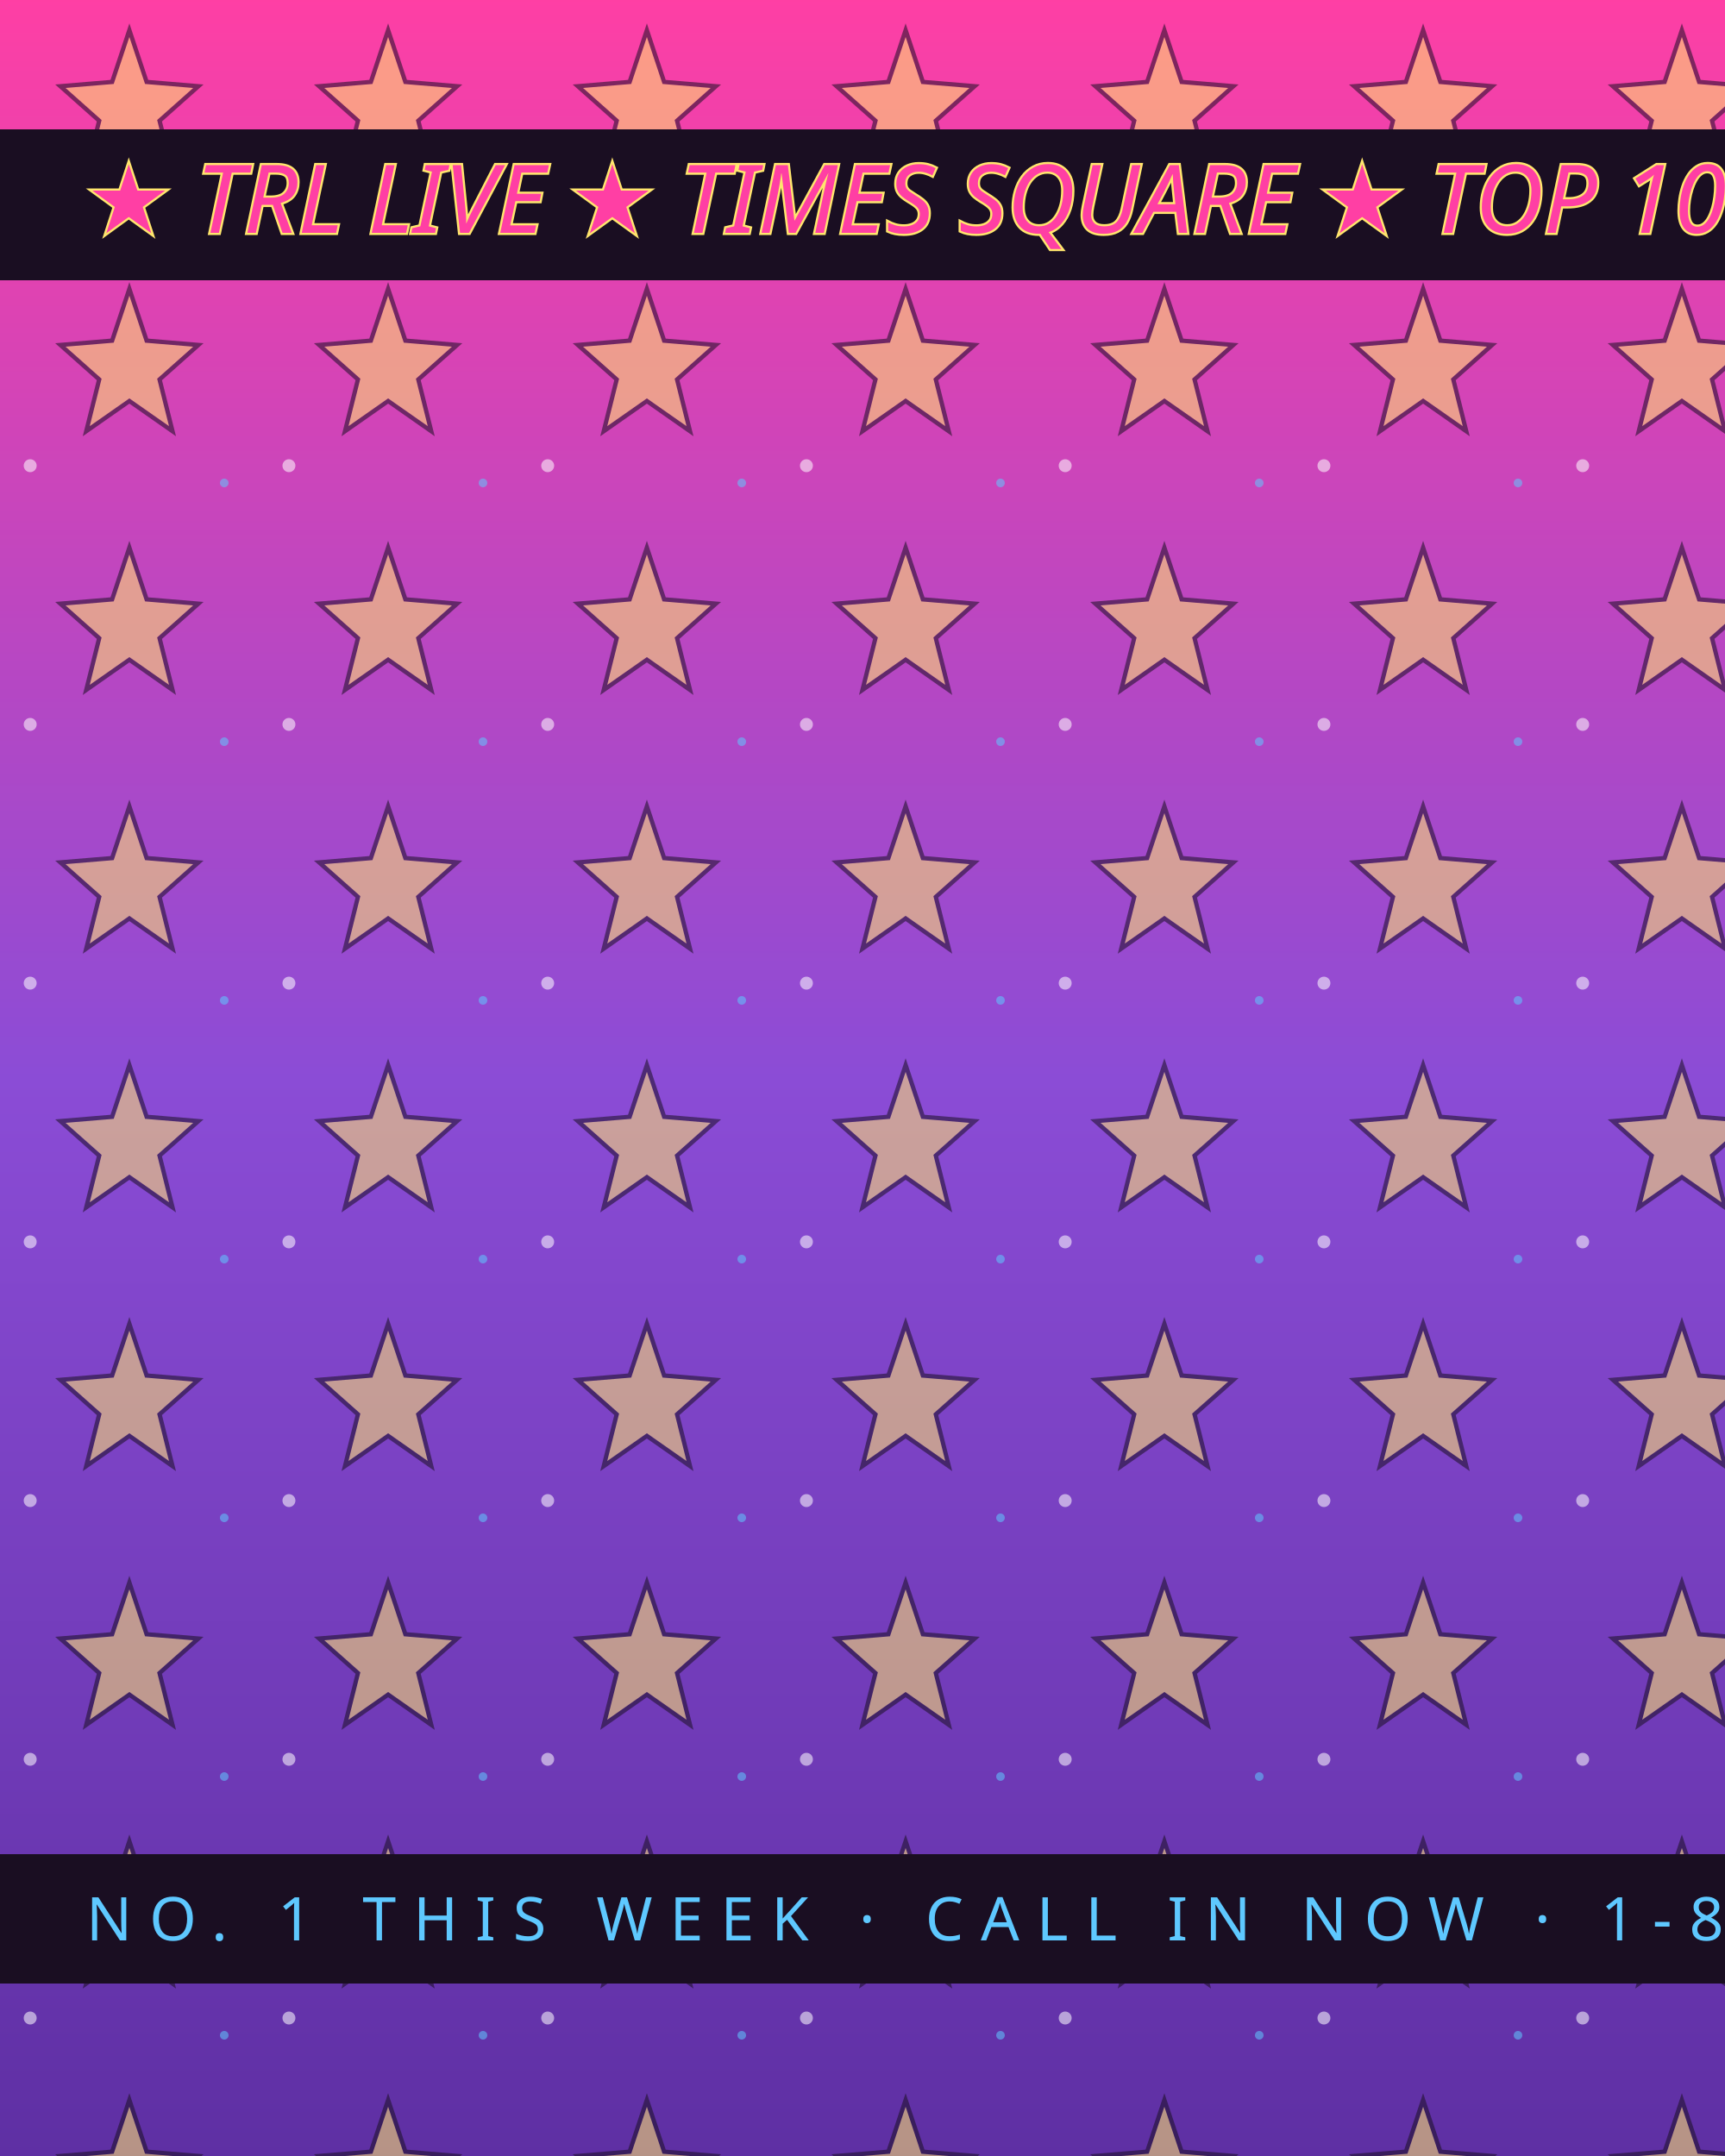
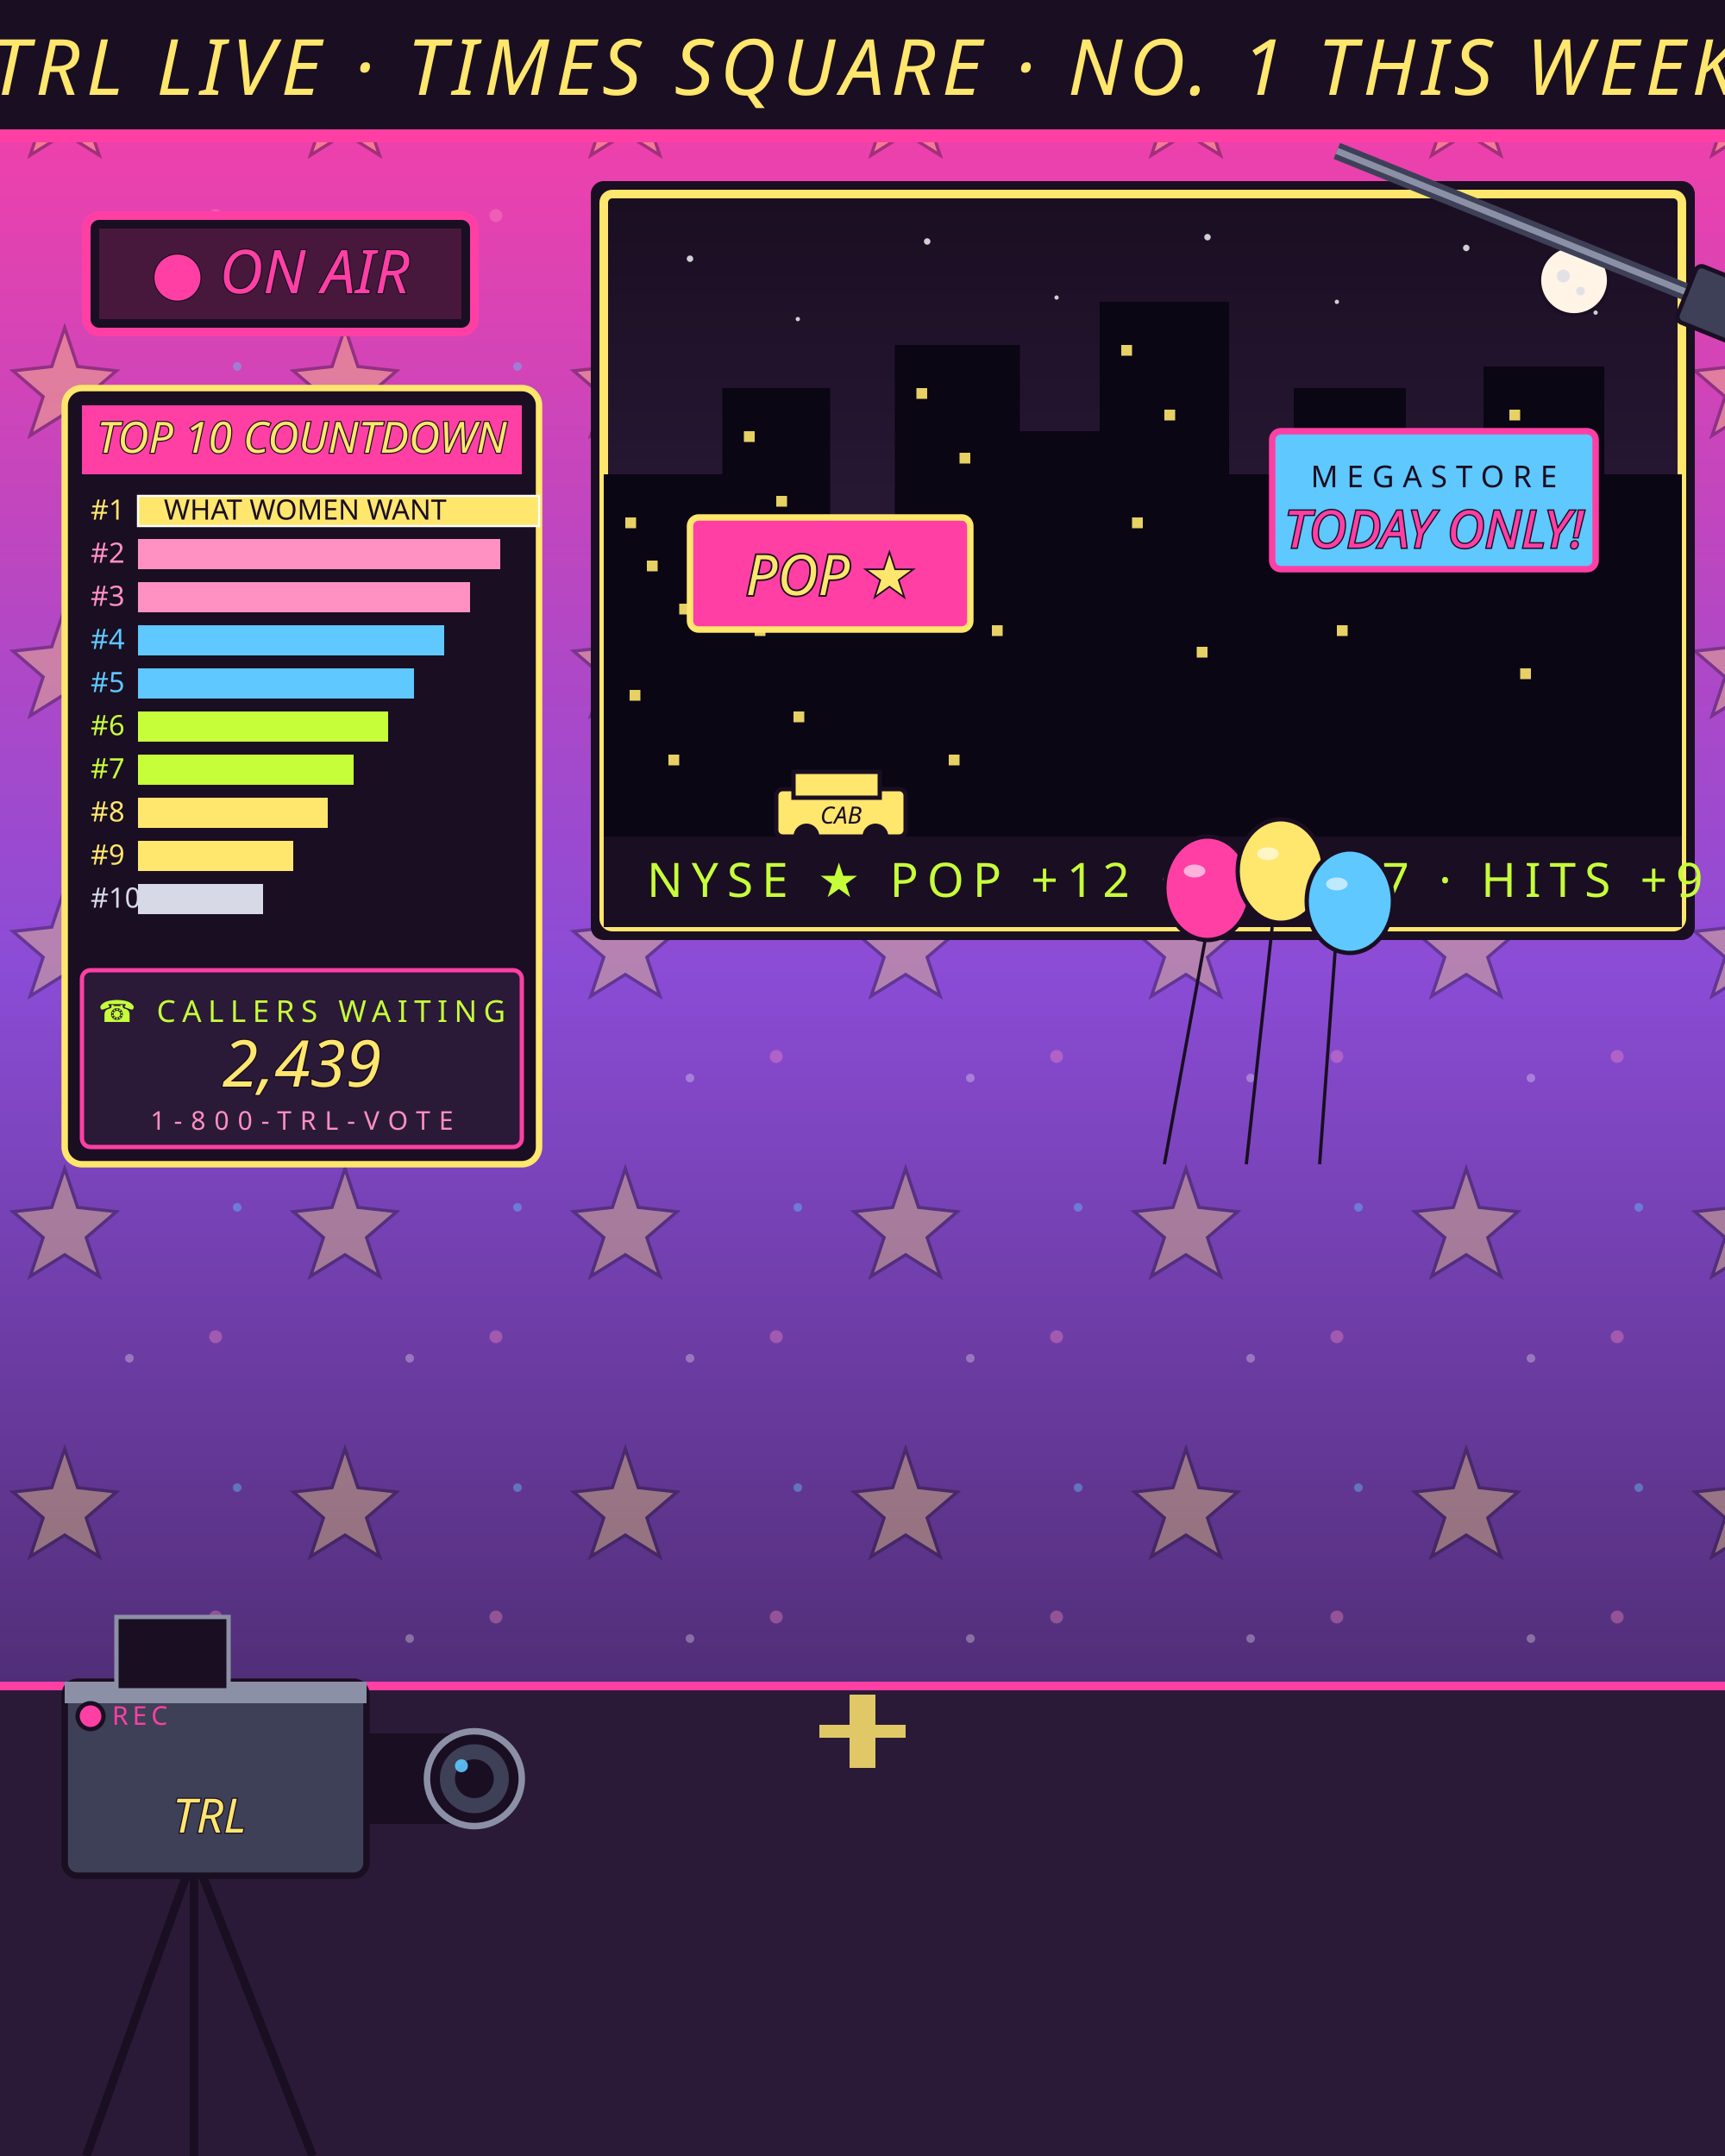
<svg xmlns="http://www.w3.org/2000/svg" viewBox="0 0 800 1000" preserveAspectRatio="xMidYMid slice">
  <defs>
-     <linearGradient id="wall" x1="0" x2="0" y1="0" y2="1">
+     <linearGradient id="trlWall" x1="0" y1="0" x2="0" y2="1">
      <stop offset="0" stop-color="#ff3fa4" />
-       <stop offset="0.5" stop-color="#8b4cd6" />
+       <stop offset="0.45" stop-color="#8b4cd6" />
+       <stop offset="1" stop-color="#2a1a38" />
+     </linearGradient>
+     <linearGradient id="trlSky" x1="0" y1="0" x2="0" y2="1">
+       <stop offset="0" stop-color="#1a0e22" />
+       <stop offset="0.55" stop-color="#2a1a38" />
      <stop offset="1" stop-color="#5e2fa3" />
    </linearGradient>
-     <pattern id="stars" x="0" y="0" width="120" height="120" patternUnits="userSpaceOnUse">
-       <path d="M60 14 L68 38 L92 40 L74 56 L80 80 L60 66 L40 80 L46 56 L28 40 L52 38 Z" fill="#ffe66d" stroke="#1a0e22" stroke-width="2" />
-       <circle cx="14" cy="96" r="3" fill="#fff" />
-       <circle cx="104" cy="104" r="2" fill="#5ec8ff" />
+     <linearGradient id="chrome" x1="0" y1="0" x2="0" y2="1">
+       <stop offset="0" stop-color="#ff90c2" />
+       <stop offset="0.5" stop-color="#ffffff" />
+       <stop offset="1" stop-color="#e01f88" />
+     </linearGradient>
+     <pattern id="trlStars" x="0" y="0" width="130" height="130" patternUnits="userSpaceOnUse">
+       <path d="M30 22 L36 40 L54 42 L40 54 L46 72 L30 62 L14 72 L20 54 L6 42 L24 40 Z" fill="#ffe66d" stroke="#1a0e22" stroke-width="1.5" opacity="0.7" />
+       <circle cx="100" cy="100" r="3" fill="#ff90c2" opacity="0.7" />
+       <circle cx="110" cy="40" r="2" fill="#5ec8ff" opacity="0.85" />
+       <circle cx="60" cy="110" r="2" fill="#fff" opacity="0.6" />
    </pattern>
  </defs>
-   <rect width="800" height="1000" fill="url(#wall)" />
-   <rect width="800" height="1000" fill="url(#stars)" opacity="0.55" />
-   <rect y="60" width="800" height="70" fill="#1a0e22" />
-   <text x="40" y="108" font-family="Archivo Black, Impact, sans-serif" font-style="italic" font-size="44" fill="#ff3fa4" stroke="#ffe66d" stroke-width="2" paint-order="stroke">★ TRL LIVE ★ TIMES SQUARE ★ TOP 10 ★</text>
-   <rect y="860" width="800" height="60" fill="#1a0e22" />
-   <text x="40" y="900" font-family="Staatliches, Impact, sans-serif" font-size="28" fill="#5ec8ff" letter-spacing="8">NO. 1 THIS WEEK · CALL IN NOW · 1-800-MTV</text>
+   <rect width="800" height="1000" fill="url(#trlWall)" />
+   <rect width="800" height="1000" fill="url(#trlStars)" opacity="0.5" />
+   <g>
+     <rect x="0" y="0" width="800" height="66" fill="#1a0e22" />
+     <rect x="0" y="60" width="800" height="6" fill="#ff3fa4" />
+     <text x="400" y="44" text-anchor="middle" font-family="Archivo Black, Impact, sans-serif" font-style="italic" font-size="36" fill="#ffe66d" stroke="#1a0e22" stroke-width="1.5" paint-order="stroke" letter-spacing="3">★ TRL LIVE · TIMES SQUARE · NO. 1 THIS WEEK ★</text>
+   </g>
+   <g transform="translate(280 90)">
+     <rect x="-6" y="-6" width="512" height="352" fill="#1a0e22" rx="6" />
+     <rect x="0" y="0" width="500" height="340" fill="url(#trlSky)" stroke="#ffe66d" stroke-width="4" rx="4" />
+     <g fill="#ffffff" opacity="0.8">
+       <circle cx="40" cy="30" r="1.5" />
+       <circle cx="90" cy="58" r="1" />
+       <circle cx="150" cy="22" r="1.5" />
+       <circle cx="210" cy="48" r="1" />
+       <circle cx="280" cy="20" r="1.5" />
+       <circle cx="340" cy="50" r="1" />
+       <circle cx="400" cy="25" r="1.5" />
+       <circle cx="460" cy="55" r="1" />
+     </g>
+     <g fill="#0a0614">
+       <rect x="0" y="130" width="60" height="210" />
+       <rect x="55" y="90" width="50" height="250" />
+       <rect x="100" y="150" width="40" height="190" />
+       <rect x="135" y="70" width="58" height="270" />
+       <rect x="190" y="110" width="46" height="230" />
+       <rect x="230" y="50" width="60" height="290" />
+       <rect x="285" y="130" width="40" height="210" />
+       <rect x="320" y="90" width="52" height="250" />
+       <rect x="368" y="140" width="44" height="200" />
+       <rect x="408" y="80" width="56" height="260" />
+       <rect x="460" y="130" width="40" height="210" />
+     </g>
+     <g fill="#ffe66d" opacity="0.9">
+       <rect x="10" y="150" width="5" height="5" />
+       <rect x="20" y="170" width="5" height="5" />
+       <rect x="35" y="190" width="5" height="5" />
+       <rect x="12" y="230" width="5" height="5" />
+       <rect x="30" y="260" width="5" height="5" />
+       <rect x="65" y="110" width="5" height="5" />
+       <rect x="80" y="140" width="5" height="5" />
+       <rect x="70" y="200" width="5" height="5" />
+       <rect x="88" y="240" width="5" height="5" />
+       <rect x="145" y="90" width="5" height="5" />
+       <rect x="165" y="120" width="5" height="5" />
+       <rect x="150" y="160" width="5" height="5" />
+       <rect x="180" y="200" width="5" height="5" />
+       <rect x="160" y="260" width="5" height="5" />
+       <rect x="240" y="70" width="5" height="5" />
+       <rect x="260" y="100" width="5" height="5" />
+       <rect x="245" y="150" width="5" height="5" />
+       <rect x="275" y="210" width="5" height="5" />
+       <rect x="330" y="110" width="5" height="5" />
+       <rect x="350" y="140" width="5" height="5" />
+       <rect x="340" y="200" width="5" height="5" />
+       <rect x="420" y="100" width="5" height="5" />
+       <rect x="440" y="150" width="5" height="5" />
+       <rect x="425" y="220" width="5" height="5" />
+     </g>
+     <g transform="translate(40 150)">
+       <rect x="0" y="0" width="130" height="52" fill="#ff3fa4" stroke="#ffe66d" stroke-width="3" rx="4" />
+       <text x="65" y="36" text-anchor="middle" font-family="Archivo Black, Impact, sans-serif" font-style="italic" font-size="26" fill="#ffe66d" stroke="#1a0e22" stroke-width="1.5" paint-order="stroke">POP ★</text>
+     </g>
+     <g transform="translate(310 110)">
+       <rect x="0" y="0" width="150" height="64" fill="#5ec8ff" stroke="#ff3fa4" stroke-width="3" rx="4" />
+       <text x="75" y="26" text-anchor="middle" font-family="Staatliches, Impact, sans-serif" font-size="14" fill="#1a0e22" letter-spacing="4">MEGASTORE</text>
+       <text x="75" y="54" text-anchor="middle" font-family="Archivo Black, Impact, sans-serif" font-style="italic" font-size="24" fill="#ff3fa4" stroke="#1a0e22" stroke-width="1.2" paint-order="stroke">TODAY ONLY!</text>
+     </g>
+     <rect x="0" y="298" width="500" height="42" fill="#1a0e22" />
+     <text x="20" y="326" font-family="Staatliches, Impact, sans-serif" font-size="22" fill="#c6ff3a" letter-spacing="4">NYSE ★ POP +12 · MTV +7 · HITS +9 · FAN +99</text>
+     <g transform="translate(80 268)">
+       <rect x="0" y="8" width="60" height="22" fill="#ffe66d" stroke="#1a0e22" stroke-width="2" rx="3" />
+       <rect x="8" y="0" width="40" height="12" fill="#ffe66d" stroke="#1a0e22" stroke-width="2" />
+       <text x="30" y="24" text-anchor="middle" font-family="Archivo Black, Impact, sans-serif" font-style="italic" font-size="11" fill="#1a0e22">CAB</text>
+       <circle cx="14" cy="30" r="6" fill="#1a0e22" />
+       <circle cx="46" cy="30" r="6" fill="#1a0e22" />
+     </g>
+     <circle cx="450" cy="40" r="16" fill="#fff4e6" stroke="#1a0e22" stroke-width="1.5" />
+     <circle cx="445" cy="38" r="3" fill="#d7d9e6" opacity="0.7" />
+     <circle cx="453" cy="45" r="2" fill="#d7d9e6" opacity="0.7" />
+   </g>
+   <g transform="translate(40 100)">
+     <rect x="0" y="0" width="180" height="54" fill="#1a0e22" stroke="#ff3fa4" stroke-width="4" rx="6" />
+     <rect x="6" y="6" width="168" height="42" fill="#ff3fa4" opacity="0.2" />
+     <text x="90" y="36" text-anchor="middle" font-family="Archivo Black, Impact, sans-serif" font-style="italic" font-size="28" fill="#ff3fa4" stroke="#1a0e22" stroke-width="1" paint-order="stroke">● ON AIR</text>
+   </g>
+   <g transform="translate(30 180)">
+     <rect x="0" y="0" width="220" height="360" fill="#1a0e22" stroke="#ffe66d" stroke-width="3" rx="8" />
+     <rect x="8" y="8" width="204" height="32" fill="#ff3fa4" />
+     <text x="110" y="30" text-anchor="middle" font-family="Archivo Black, Impact, sans-serif" font-style="italic" font-size="20" fill="#ffe66d" stroke="#1a0e22" stroke-width="1" paint-order="stroke">TOP 10 COUNTDOWN</text>
+     <g font-family="Staatliches, Impact, sans-serif" font-size="13">
+       <g transform="translate(12 50)">
+         <text x="0" y="11" fill="#ffe66d">#1</text>
+         <rect x="22" y="0" width="186" height="14" fill="#ffe66d" stroke="#fff" stroke-width="1" />
+         <text x="34" y="11" fill="#1a0e22">WHAT WOMEN WANT</text>
+       </g>
+       <g transform="translate(12 70)">
+         <text x="0" y="11" fill="#ff90c2">#2</text>
+         <rect x="22" y="0" width="168" height="14" fill="#ff90c2" />
+       </g>
+       <g transform="translate(12 90)">
+         <text x="0" y="11" fill="#ff90c2">#3</text>
+         <rect x="22" y="0" width="154" height="14" fill="#ff90c2" />
+       </g>
+       <g transform="translate(12 110)">
+         <text x="0" y="11" fill="#5ec8ff">#4</text>
+         <rect x="22" y="0" width="142" height="14" fill="#5ec8ff" />
+       </g>
+       <g transform="translate(12 130)">
+         <text x="0" y="11" fill="#5ec8ff">#5</text>
+         <rect x="22" y="0" width="128" height="14" fill="#5ec8ff" />
+       </g>
+       <g transform="translate(12 150)">
+         <text x="0" y="11" fill="#c6ff3a">#6</text>
+         <rect x="22" y="0" width="116" height="14" fill="#c6ff3a" />
+       </g>
+       <g transform="translate(12 170)">
+         <text x="0" y="11" fill="#c6ff3a">#7</text>
+         <rect x="22" y="0" width="100" height="14" fill="#c6ff3a" />
+       </g>
+       <g transform="translate(12 190)">
+         <text x="0" y="11" fill="#ffe66d">#8</text>
+         <rect x="22" y="0" width="88" height="14" fill="#ffe66d" />
+       </g>
+       <g transform="translate(12 210)">
+         <text x="0" y="11" fill="#ffe66d">#9</text>
+         <rect x="22" y="0" width="72" height="14" fill="#ffe66d" />
+       </g>
+       <g transform="translate(12 230)">
+         <text x="0" y="11" fill="#d7d9e6">#10</text>
+         <rect x="22" y="0" width="58" height="14" fill="#d7d9e6" />
+       </g>
+     </g>
+     <g transform="translate(8 270)">
+       <rect x="0" y="0" width="204" height="82" fill="#2a1a38" stroke="#ff3fa4" stroke-width="2" rx="4" />
+       <text x="102" y="24" text-anchor="middle" font-family="Staatliches, Impact, sans-serif" font-size="14" fill="#c6ff3a" letter-spacing="3">☎ CALLERS WAITING</text>
+       <text x="102" y="54" text-anchor="middle" font-family="Archivo Black, Impact, sans-serif" font-style="italic" font-size="30" fill="#ffe66d" stroke="#1a0e22" stroke-width="1.2" paint-order="stroke">2,439</text>
+       <text x="102" y="74" text-anchor="middle" font-family="Staatliches, Impact, sans-serif" font-size="12" fill="#ff90c2" letter-spacing="4">1-800-TRL-VOTE</text>
+     </g>
+   </g>
+   <g transform="translate(620 70) rotate(22)">
+     <line x1="0" y1="0" x2="180" y2="0" stroke="#3d4057" stroke-width="8" />
+     <line x1="0" y1="0" x2="180" y2="0" stroke="#8c90a6" stroke-width="3" />
+     <rect x="175" y="-14" width="34" height="28" fill="#3d4057" stroke="#1a0e22" stroke-width="2" rx="3" />
+     <ellipse cx="228" cy="0" rx="28" ry="18" fill="url(#chrome)" stroke="#1a0e22" stroke-width="2.5" />
+     <g stroke="#1a0e22" stroke-width="1.2" fill="none">
+       <line x1="204" y1="-10" x2="250" y2="-10" />
+       <line x1="202" y1="-4" x2="252" y2="-4" />
+       <line x1="202" y1="2" x2="252" y2="2" />
+       <line x1="204" y1="8" x2="250" y2="8" />
+     </g>
+   </g>
+   <g transform="translate(540 430)">
+     <line x1="20" y1="0" x2="0" y2="110" stroke="#1a0e22" stroke-width="1.5" />
+     <line x1="50" y1="0" x2="38" y2="110" stroke="#1a0e22" stroke-width="1.5" />
+     <line x1="80" y1="0" x2="72" y2="110" stroke="#1a0e22" stroke-width="1.5" />
+     <ellipse cx="20" cy="-18" rx="20" ry="24" fill="#ff3fa4" stroke="#1a0e22" stroke-width="2" />
+     <ellipse cx="54" cy="-26" rx="20" ry="24" fill="#ffe66d" stroke="#1a0e22" stroke-width="2" />
+     <ellipse cx="86" cy="-12" rx="20" ry="24" fill="#5ec8ff" stroke="#1a0e22" stroke-width="2" />
+     <ellipse cx="14" cy="-26" rx="5" ry="3" fill="#fff" opacity="0.6" />
+     <ellipse cx="48" cy="-34" rx="5" ry="3" fill="#fff" opacity="0.6" />
+     <ellipse cx="80" cy="-20" rx="5" ry="3" fill="#fff" opacity="0.6" />
+   </g>
+   <g transform="translate(0 780)">
+     <rect x="0" y="0" width="800" height="220" fill="#2a1a38" />
+     <rect x="0" y="0" width="800" height="4" fill="#ff3fa4" />
+     <g fill="#ffe66d" opacity="0.85">
+       <rect x="380" y="20" width="40" height="6" />
+       <rect x="394" y="6" width="12" height="34" />
+     </g>
+   </g>
+   <g transform="translate(30 740)">
+     <g stroke="#1a0e22" stroke-width="4">
+       <line x1="60" y1="120" x2="10" y2="260" />
+       <line x1="60" y1="120" x2="60" y2="260" />
+       <line x1="60" y1="120" x2="115" y2="260" />
+     </g>
+     <circle cx="60" cy="120" r="10" fill="#3d4057" stroke="#1a0e22" stroke-width="2" />
+     <rect x="0" y="40" width="140" height="90" fill="#3d4057" stroke="#1a0e22" stroke-width="3" rx="6" />
+     <rect x="0" y="40" width="140" height="10" fill="#8c90a6" />
+     <g transform="translate(140 65)">
+       <rect x="0" y="0" width="50" height="40" fill="#1a0e22" stroke="#1a0e22" stroke-width="2" />
+       <circle cx="50" cy="20" r="22" fill="#1a0e22" stroke="#8c90a6" stroke-width="3" />
+       <circle cx="50" cy="20" r="16" fill="#3d4057" />
+       <circle cx="50" cy="20" r="9" fill="#1a0e22" />
+       <circle cx="44" cy="14" r="3" fill="#5ec8ff" opacity="0.9" />
+     </g>
+     <rect x="24" y="10" width="52" height="34" fill="#1a0e22" stroke="#8c90a6" stroke-width="2" />
+     <circle cx="12" cy="56" r="6" fill="#ff3fa4" stroke="#1a0e22" stroke-width="2" />
+     <text x="22" y="60" font-family="Staatliches, Impact, sans-serif" font-size="12" fill="#ff3fa4" letter-spacing="2">REC</text>
+     <text x="50" y="110" font-family="Archivo Black, Impact, sans-serif" font-style="italic" font-size="22" fill="#ffe66d" stroke="#1a0e22" stroke-width="1" paint-order="stroke">TRL</text>
+   </g>
</svg>
